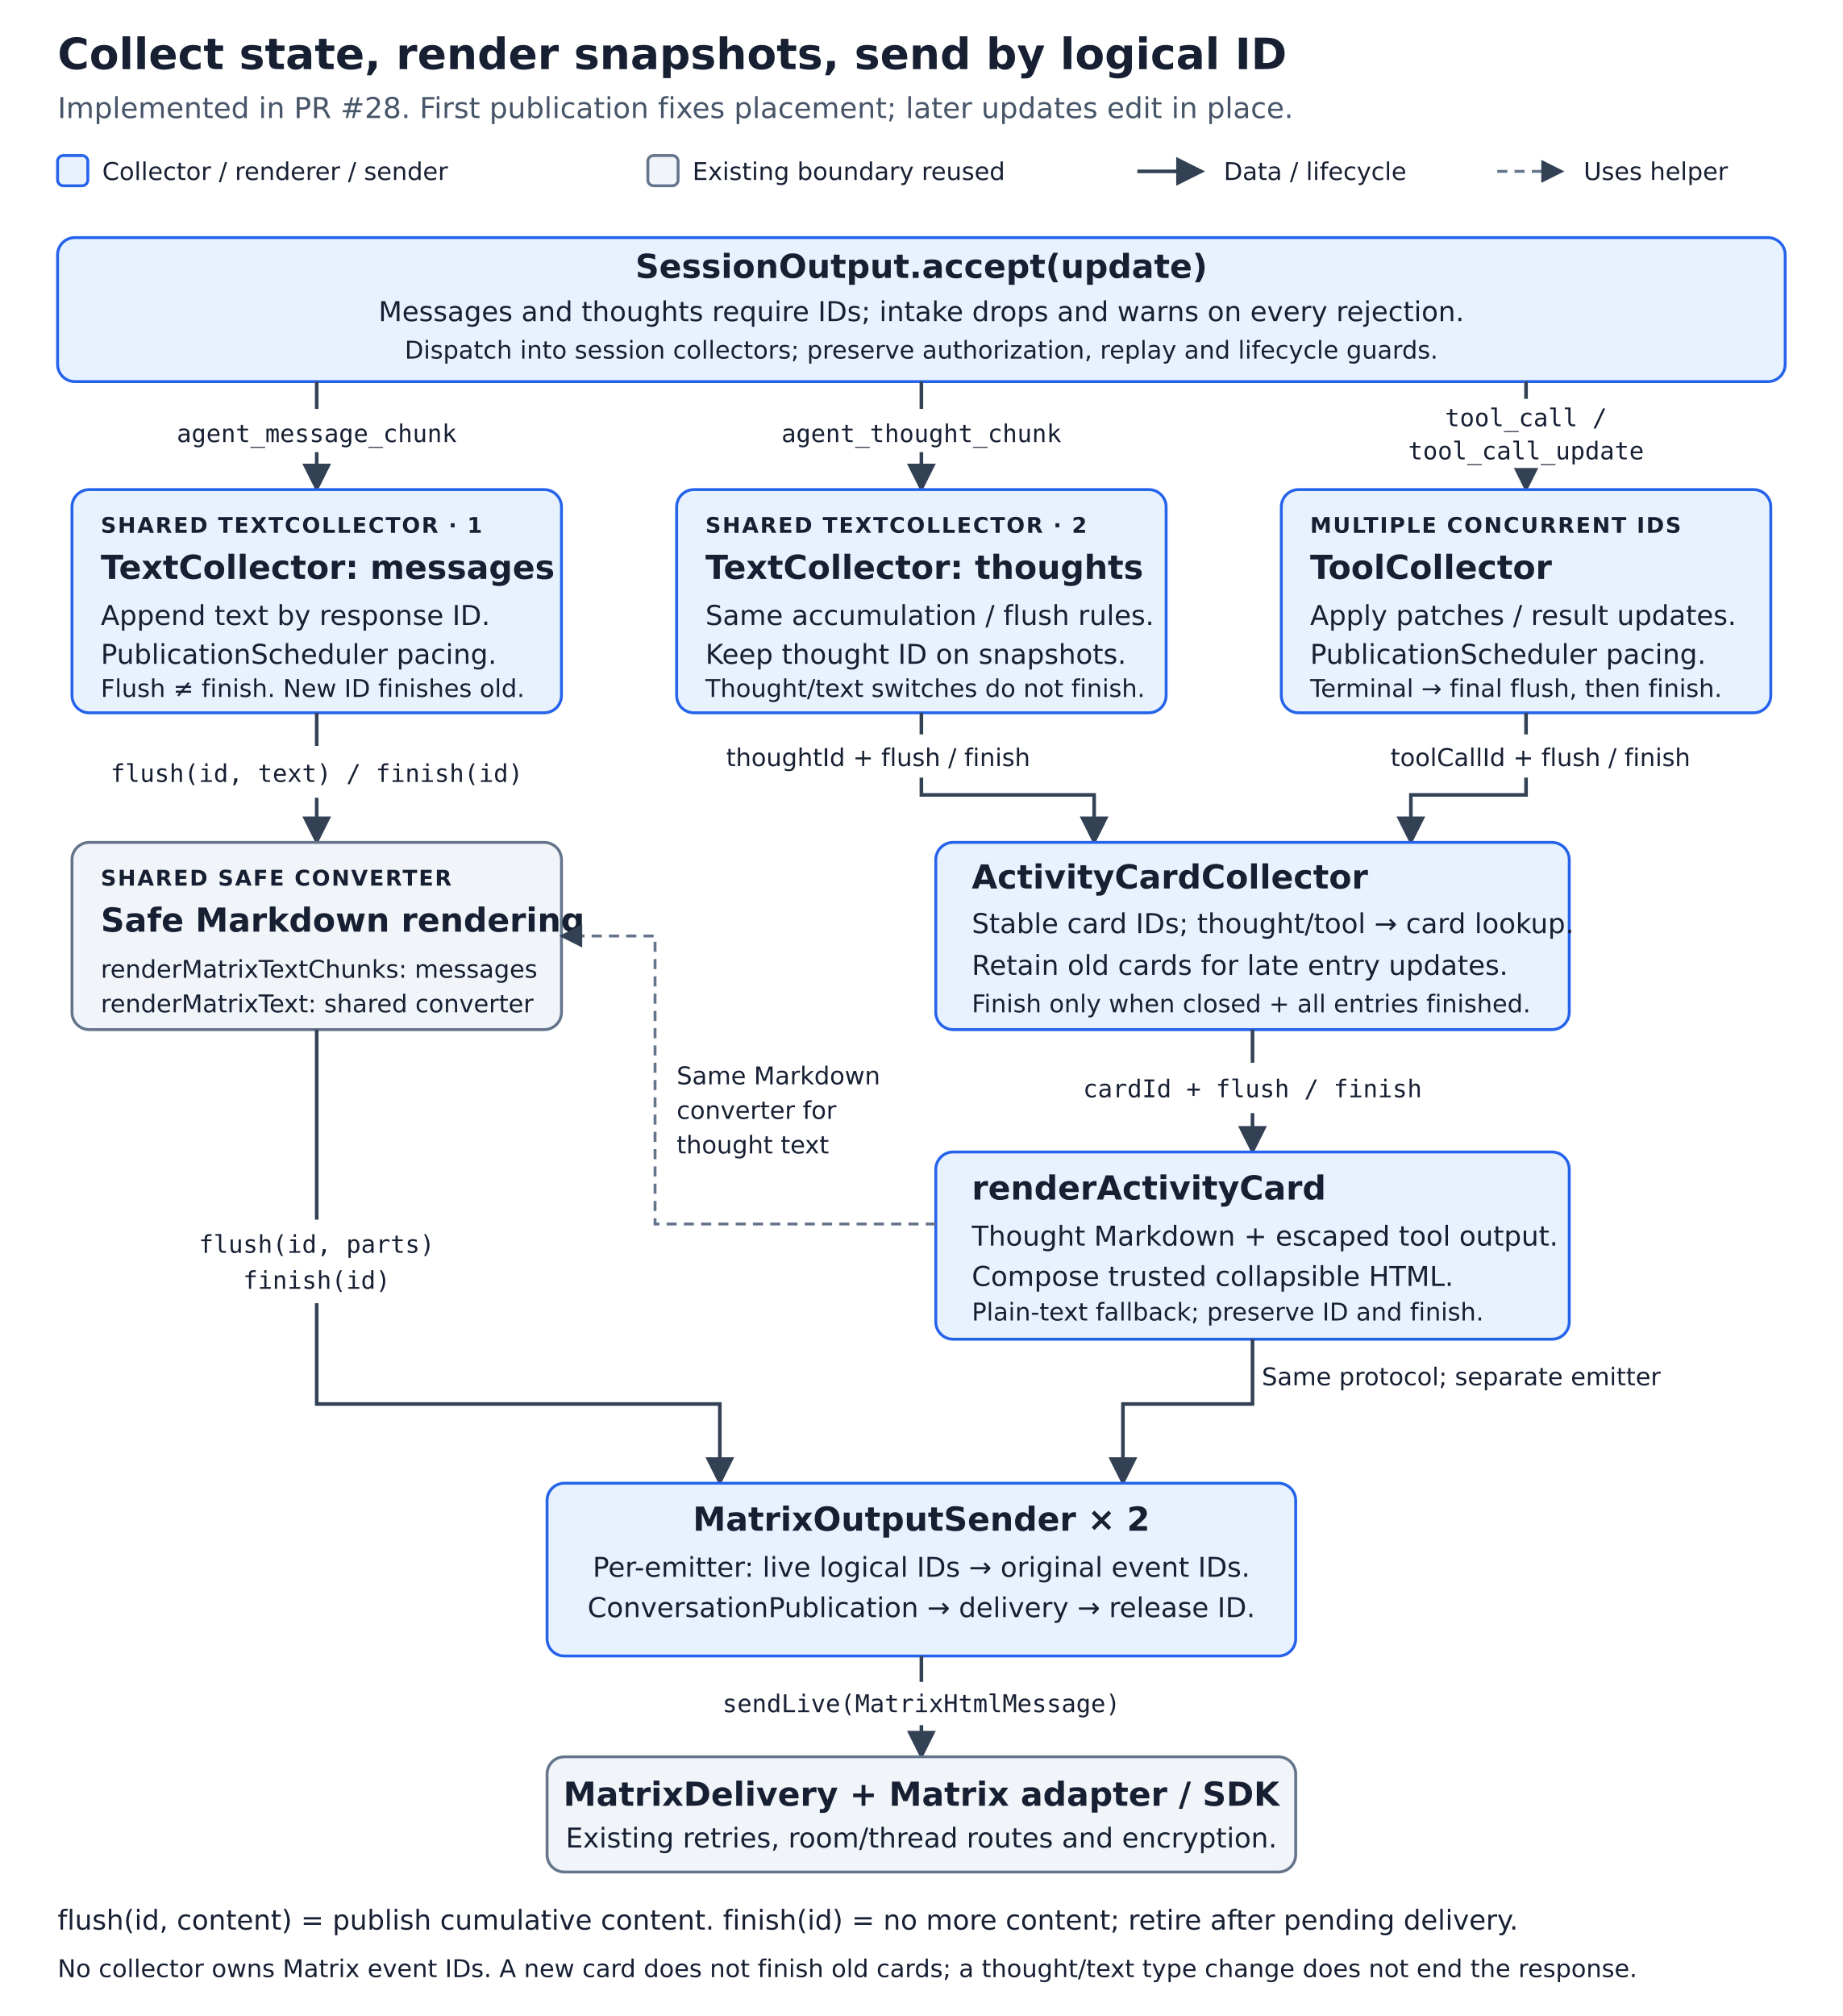
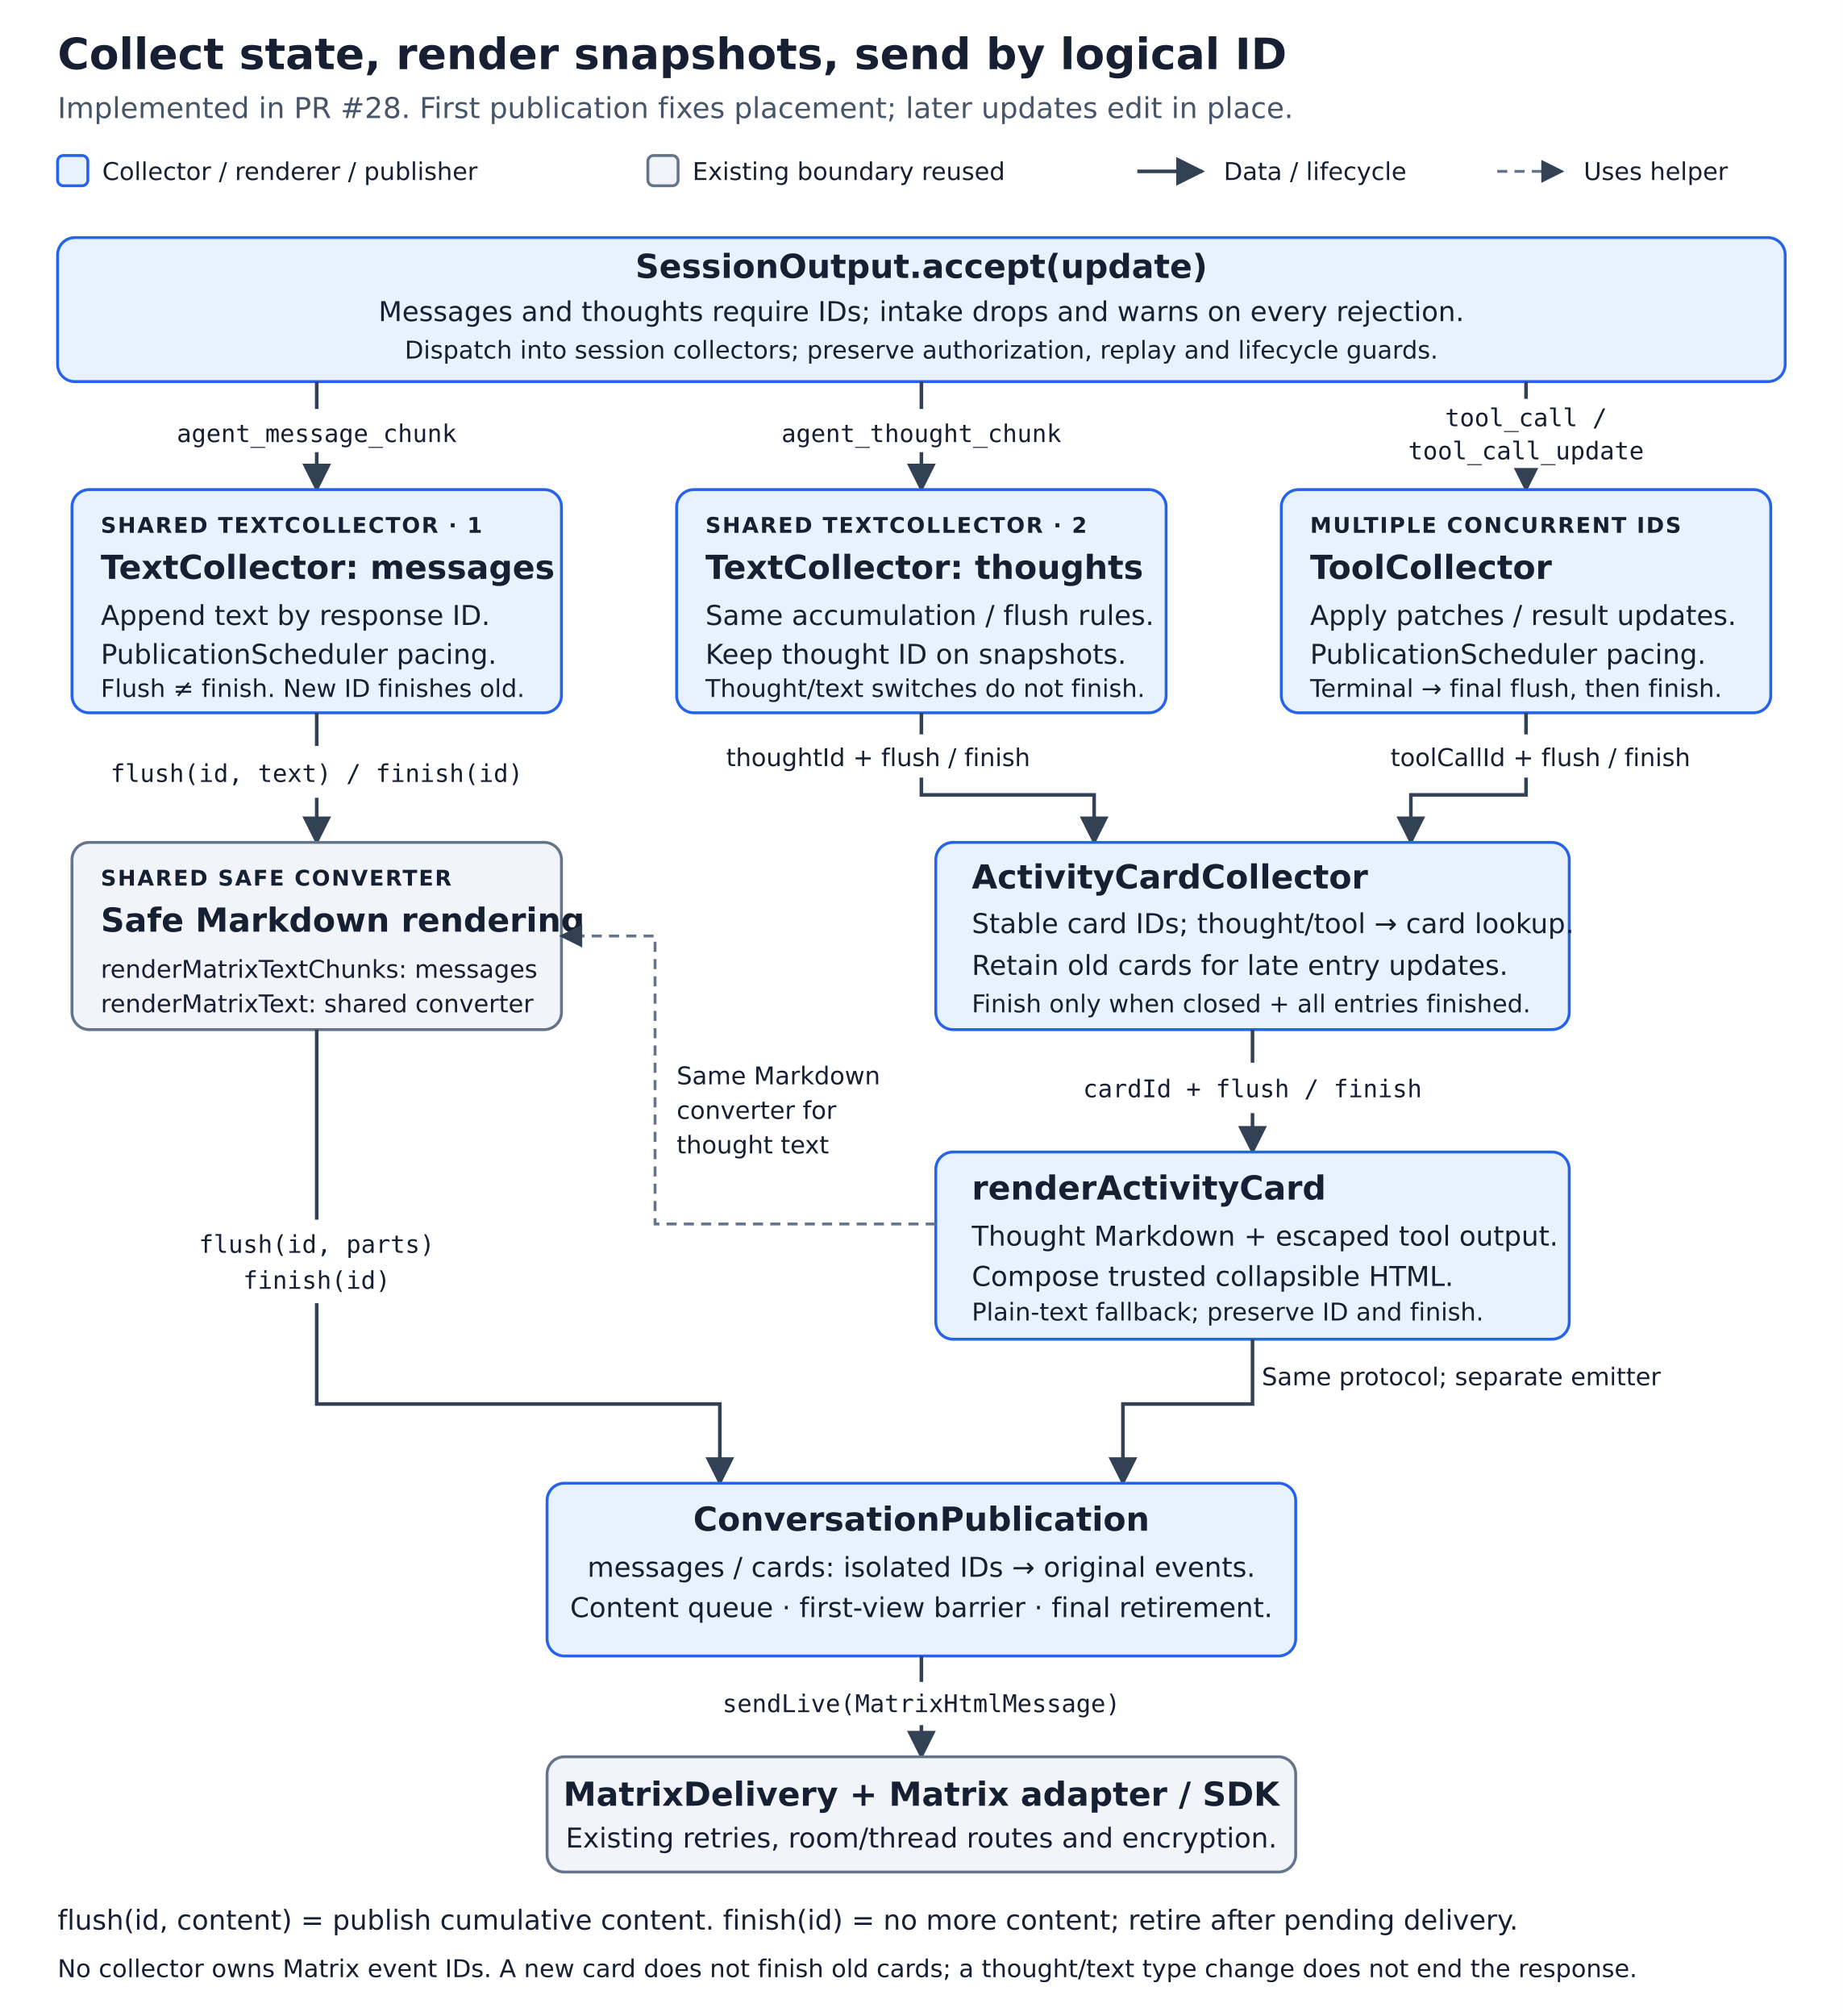
<svg xmlns="http://www.w3.org/2000/svg" width="1280" height="1400" viewBox="0 0 1280 1400" role="img" aria-labelledby="title description">
  <defs>
    <marker id="arrow" viewBox="0 0 10 10" refX="9" refY="5" markerWidth="8" markerHeight="8" orient="auto">
      <path d="M 0 0 L 10 5 L 0 10 Z" fill="#334155" />
    </marker>
    <style>
      text { font-family: DejaVu Sans, sans-serif; fill: #172033; }
      .title { font-size: 30px; font-weight: 700; }
      .subtitle { font-size: 20px; fill: #475569; }
      .name { font-size: 23px; font-weight: 700; }
      .body { font-size: 19px; }
      .small { font-size: 17px; }
      .code { font-family: DejaVu Sans Mono, monospace; font-size: 17px; }
      .tag { font-size: 15px; font-weight: 700; letter-spacing: 1px; }
      .proposed { fill: #e8f2ff; stroke: #2563eb; stroke-width: 2; }
      .reused { fill: #f1f5f9; stroke: #64748b; stroke-width: 2; }
      .flow { fill: none; stroke: #334155; stroke-width: 2.5; marker-end: url(#arrow); }
      .uses { fill: none; stroke: #64748b; stroke-width: 2; stroke-dasharray: 7 5; marker-end: url(#arrow); }
    </style>
  </defs>
  <rect width="1280" height="1400" fill="#ffffff" />
  <text x="40" y="48" class="title">Collect state, render snapshots, send by logical ID</text>
  <text x="40" y="82" class="subtitle">Implemented in PR #28. First publication fixes placement; later updates edit in place.</text>
  <rect x="40" y="108" width="21" height="21" rx="4" class="proposed" />
-   <text x="71" y="125" class="small">Collector / renderer / sender</text>
+   <text x="71" y="125" class="small">Collector / renderer / publisher</text>
  <rect x="450" y="108" width="21" height="21" rx="4" class="reused" />
  <text x="481" y="125" class="small">Existing boundary reused</text>
  <path d="M 790 119 H 835" class="flow" />
  <text x="850" y="125" class="small">Data / lifecycle</text>
  <path d="M 1040 119 H 1085" class="uses" />
  <text x="1100" y="125" class="small">Uses helper</text>
  <rect x="40" y="165" width="1200" height="100" rx="12" class="proposed" />
  <text x="640" y="193" text-anchor="middle" class="name">SessionOutput.accept(update)</text>
  <text x="640" y="223" text-anchor="middle" class="body">Messages and thoughts require IDs; intake drops and warns on every rejection.</text>
  <text x="640" y="249" text-anchor="middle" class="small">Dispatch into session collectors; preserve authorization, replay and lifecycle guards.</text>
  <path d="M 220 265 V 340" class="flow" />
  <rect x="75" y="284" width="290" height="30" fill="#ffffff" />
  <text x="220" y="307" text-anchor="middle" class="code">agent_message_chunk</text>
  <path d="M 640 265 V 340" class="flow" />
  <rect x="495" y="284" width="290" height="30" fill="#ffffff" />
  <text x="640" y="307" text-anchor="middle" class="code">agent_thought_chunk</text>
  <path d="M 1060 265 V 340" class="flow" />
  <rect x="925" y="277" width="270" height="48" fill="#ffffff" />
  <text x="1060" y="296" text-anchor="middle" class="code">tool_call /</text>
  <text x="1060" y="319" text-anchor="middle" class="code">tool_call_update</text>
  <rect x="50" y="340" width="340" height="155" rx="12" class="proposed" />
  <text x="70" y="370" class="tag">SHARED TEXTCOLLECTOR · 1</text>
  <text x="70" y="402" class="name">TextCollector: messages</text>
  <text x="70" y="434" class="body">Append text by response ID.</text>
  <text x="70" y="461" class="body">PublicationScheduler pacing.</text>
  <text x="70" y="484" class="small">Flush ≠ finish. New ID finishes old.</text>
  <rect x="470" y="340" width="340" height="155" rx="12" class="proposed" />
  <text x="490" y="370" class="tag">SHARED TEXTCOLLECTOR · 2</text>
  <text x="490" y="402" class="name">TextCollector: thoughts</text>
  <text x="490" y="434" class="body">Same accumulation / flush rules.</text>
  <text x="490" y="461" class="body">Keep thought ID on snapshots.</text>
  <text x="490" y="484" class="small">Thought/text switches do not finish.</text>
  <rect x="890" y="340" width="340" height="155" rx="12" class="proposed" />
  <text x="910" y="370" class="tag">MULTIPLE CONCURRENT IDS</text>
  <text x="910" y="402" class="name">ToolCollector</text>
  <text x="910" y="434" class="body">Apply patches / result updates.</text>
  <text x="910" y="461" class="body">PublicationScheduler pacing.</text>
  <text x="910" y="484" class="small">Terminal → final flush, then finish.</text>
  <path d="M 220 495 V 585" class="flow" />
  <rect x="65" y="518" width="310" height="36" fill="#ffffff" />
  <text x="220" y="543" text-anchor="middle" class="code">flush(id, text) / finish(id)</text>
  <path d="M 640 495 V 552 H 760 V 585" class="flow" />
  <rect x="470" y="510" width="290" height="30" fill="#ffffff" />
  <text x="610" y="532" text-anchor="middle" class="small">thoughtId + flush / finish</text>
  <path d="M 1060 495 V 552 H 980 V 585" class="flow" />
  <rect x="915" y="510" width="310" height="30" fill="#ffffff" />
  <text x="1070" y="532" text-anchor="middle" class="small">toolCallId + flush / finish</text>
  <rect x="50" y="585" width="340" height="130" rx="12" class="reused" />
  <text x="70" y="615" class="tag">SHARED SAFE CONVERTER</text>
  <text x="70" y="647" class="name">Safe Markdown rendering</text>
  <text x="70" y="679" class="small">renderMatrixTextChunks: messages</text>
  <text x="70" y="703" class="small">renderMatrixText: shared converter</text>
  <rect x="650" y="585" width="440" height="130" rx="12" class="proposed" />
  <text x="675" y="617" class="name">ActivityCardCollector</text>
  <text x="675" y="648" class="body">Stable card IDs; thought/tool → card lookup.</text>
  <text x="675" y="677" class="body">Retain old cards for late entry updates.</text>
  <text x="675" y="703" class="small">Finish only when closed + all entries finished.</text>
  <path d="M 870 715 V 800" class="flow" />
  <rect x="665" y="738" width="410" height="35" fill="#ffffff" />
  <text x="870" y="762" text-anchor="middle" class="code">cardId + flush / finish</text>
  <rect x="650" y="800" width="440" height="130" rx="12" class="proposed" />
  <text x="675" y="833" class="name">renderActivityCard</text>
  <text x="675" y="865" class="body">Thought Markdown + escaped tool output.</text>
  <text x="675" y="893" class="body">Compose trusted collapsible HTML.</text>
  <text x="675" y="917" class="small">Plain-text fallback; preserve ID and finish.</text>
  <path d="M 650 850 H 455 V 650 H 390" class="uses" />
  <text x="470" y="753" class="small">Same Markdown</text>
  <text x="470" y="777" class="small">converter for</text>
  <text x="470" y="801" class="small">thought text</text>
  <path d="M 220 715 V 975 H 500 V 1030" class="flow" />
  <rect x="60" y="847" width="320" height="58" fill="#ffffff" />
  <text x="220" y="870" text-anchor="middle" class="code">flush(id, parts)</text>
  <text x="220" y="895" text-anchor="middle" class="code">finish(id)</text>
  <path d="M 870 930 V 975 H 780 V 1030" class="flow" />
  <text x="1015" y="962" text-anchor="middle" class="small">Same protocol; separate emitter</text>
  <rect x="380" y="1030" width="520" height="120" rx="12" class="proposed" />
-   <text x="640" y="1063" text-anchor="middle" class="name">MatrixOutputSender × 2</text>
-   <text x="640" y="1095" text-anchor="middle" class="body">Per-emitter: live logical IDs → original event IDs.</text>
-   <text x="640" y="1123" text-anchor="middle" class="body">ConversationPublication → delivery → release ID.</text>
+   <text x="640" y="1063" text-anchor="middle" class="name">ConversationPublication</text>
+   <text x="640" y="1095" text-anchor="middle" class="body">messages / cards: isolated IDs → original events.</text>
+   <text x="640" y="1123" text-anchor="middle" class="body">Content queue · first-view barrier · final retirement.</text>
  <path d="M 640 1150 V 1220" class="flow" />
  <rect x="450" y="1168" width="380" height="30" fill="#ffffff" />
  <text x="640" y="1189" text-anchor="middle" class="code">sendLive(MatrixHtmlMessage)</text>
  <rect x="380" y="1220" width="520" height="80" rx="12" class="reused" />
  <text x="640" y="1254" text-anchor="middle" class="name">MatrixDelivery + Matrix adapter / SDK</text>
  <text x="640" y="1283" text-anchor="middle" class="body">Existing retries, room/thread routes and encryption.</text>
  <text x="40" y="1340" class="body">flush(id, content) = publish cumulative content. finish(id) = no more content; retire after pending delivery.</text>
  <text x="40" y="1373" class="small">No collector owns Matrix event IDs. A new card does not finish old cards; a thought/text type change does not end the response.</text>
</svg>
